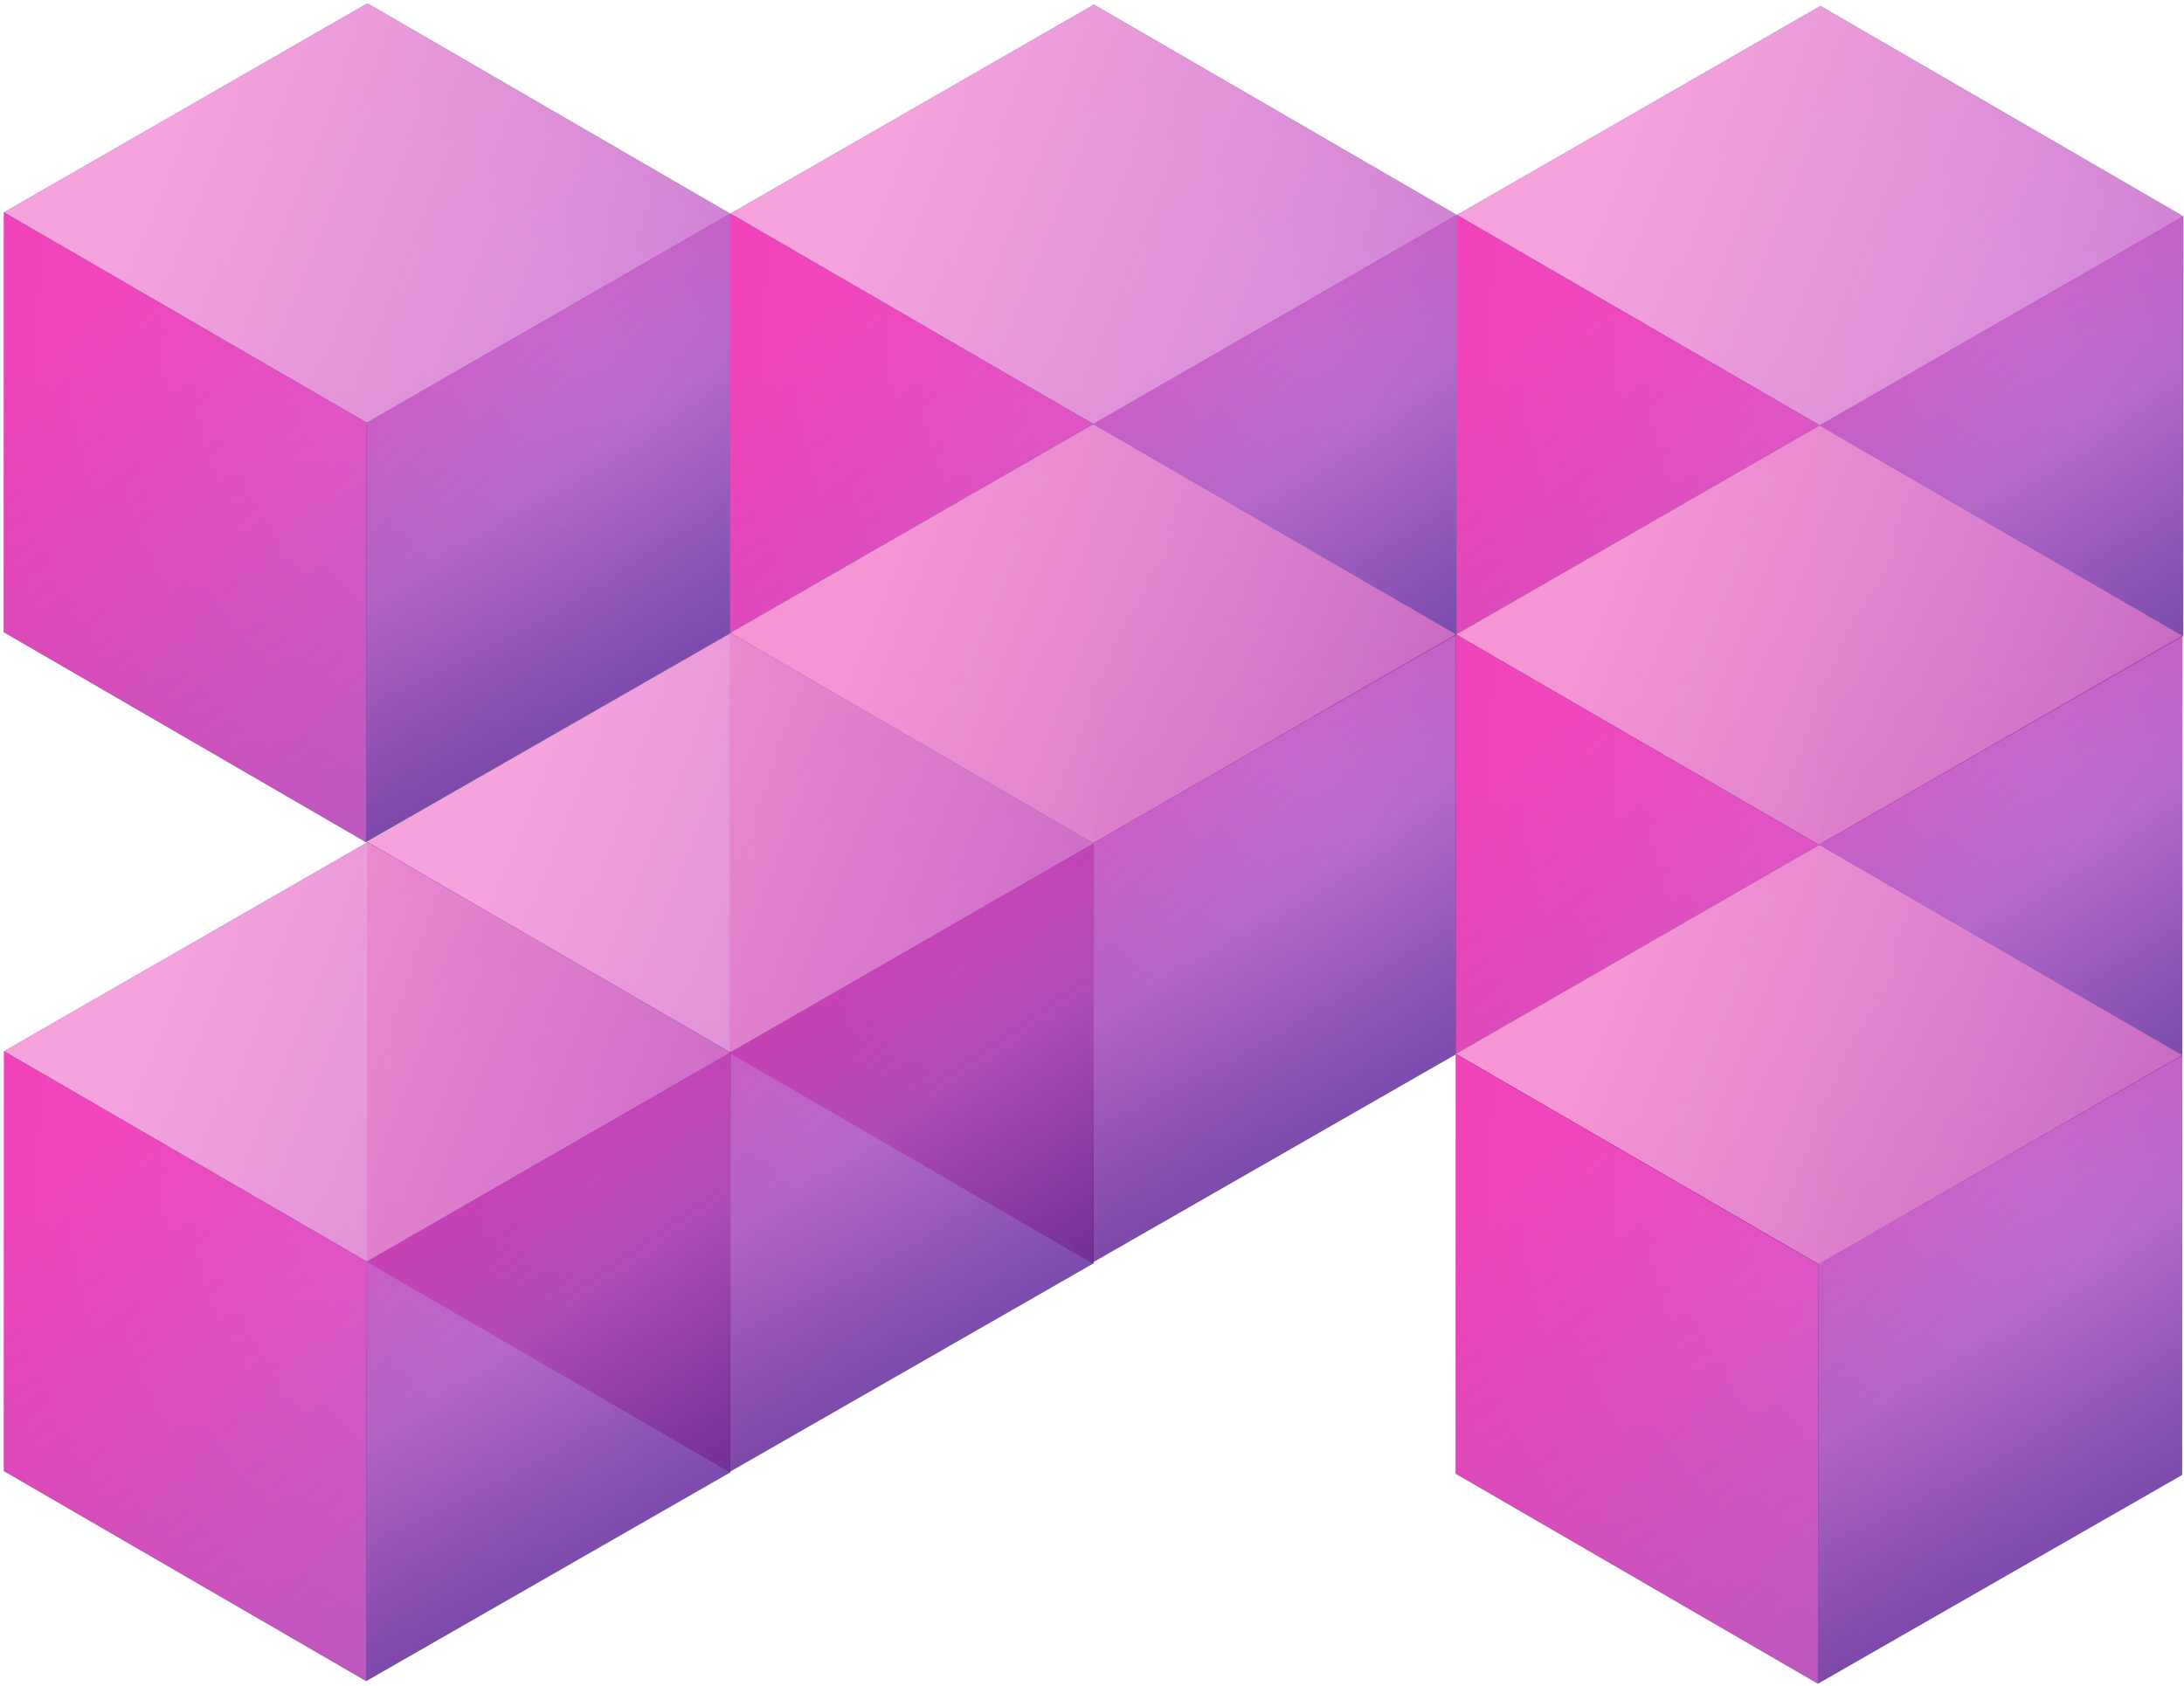
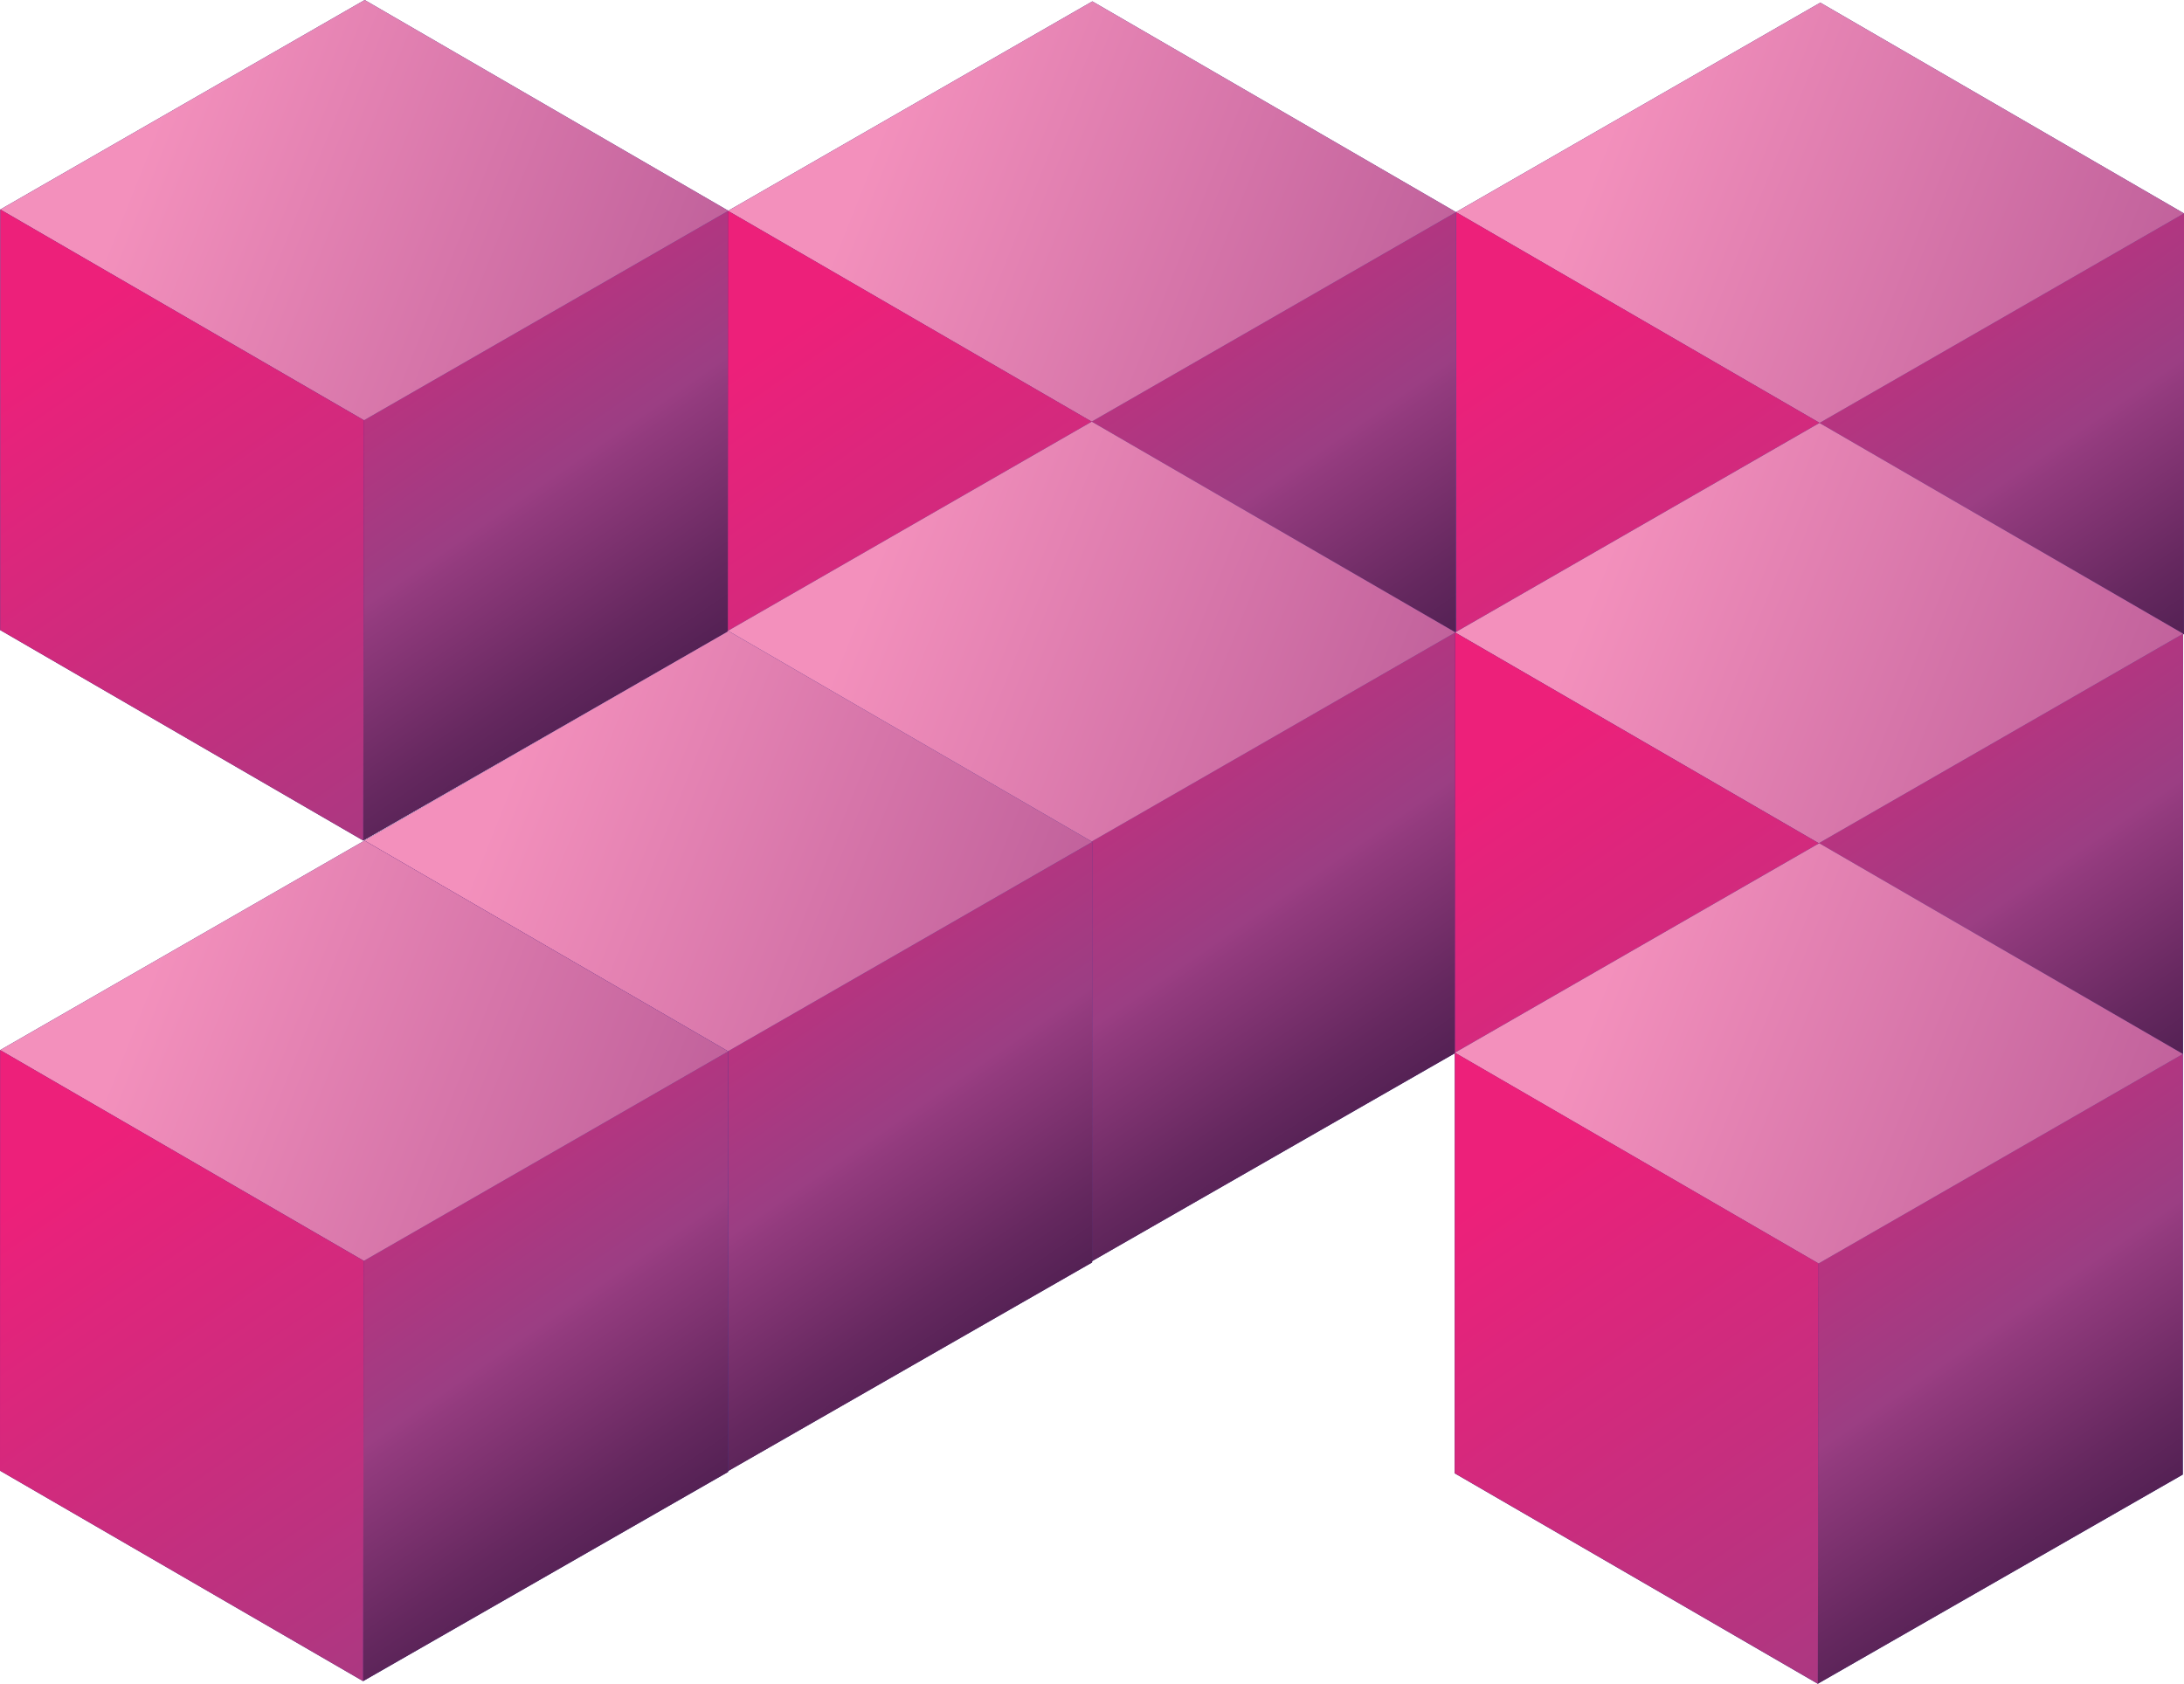
- <svg xmlns="http://www.w3.org/2000/svg" width="364" height="281" viewBox="0 0 364 281" fill="none">
-   <path style="mix-blend-mode:multiply" d="M61.244 0.555L121.73 35.614L121.705 105.579L61 140.375L0.616 105.367L0.642 35.402L61.244 0.555Z" fill="url(#paint0_radial_598_6399)" />
-   <g style="mix-blend-mode:screen">
-     <path d="M121.73 35.614L61.122 70.461L61 140.374L121.705 105.578L121.73 35.614Z" fill="url(#paint1_linear_598_6399)" />
-     <path d="M61.244 0.555L121.73 35.614L61.122 70.462L0.642 35.402L61.244 0.555Z" fill="url(#paint2_linear_598_6399)" />
-     <path d="M0.641 35.402L61.121 70.461L60.999 140.375L0.615 105.367L0.641 35.402Z" fill="url(#paint3_linear_598_6399)" />
+ <svg xmlns="http://www.w3.org/2000/svg" xmlns:xlink="http://www.w3.org/1999/xlink" id="Layer_2" data-name="Layer 2" viewBox="0 0 464.55 358.2">
+   <defs>
+     <style>
+       .cls-1 {
+         fill: url(#linear-gradient);
+       }
+ 
+       .cls-2 {
+         fill: url(#radial-gradient-6);
+       }
+ 
+       .cls-3 {
+         fill: url(#radial-gradient-5);
+       }
+ 
+       .cls-4 {
+         fill: url(#radial-gradient-3);
+       }
+ 
+       .cls-5 {
+         fill: url(#radial-gradient-4);
+       }
+ 
+       .cls-6 {
+         fill: url(#radial-gradient-8);
+       }
+ 
+       .cls-7 {
+         fill: url(#radial-gradient-7);
+       }
+ 
+       .cls-8 {
+         fill: url(#radial-gradient-2);
+       }
+ 
+       .cls-9 {
+         fill: url(#linear-gradient-8);
+       }
+ 
+       .cls-10 {
+         fill: url(#linear-gradient-9);
+       }
+ 
+       .cls-11 {
+         fill: url(#linear-gradient-3);
+       }
+ 
+       .cls-12 {
+         fill: url(#linear-gradient-4);
+       }
+ 
+       .cls-13 {
+         fill: url(#linear-gradient-2);
+       }
+ 
+       .cls-14 {
+         fill: url(#linear-gradient-6);
+       }
+ 
+       .cls-15 {
+         fill: url(#linear-gradient-7);
+       }
+ 
+       .cls-16 {
+         fill: url(#linear-gradient-5);
+       }
+ 
+       .cls-17 {
+         fill: url(#radial-gradient);
+       }
+ 
+       .cls-18 {
+         fill: url(#linear-gradient-14);
+       }
+ 
+       .cls-19 {
+         fill: url(#linear-gradient-18);
+       }
+ 
+       .cls-20 {
+         fill: url(#linear-gradient-22);
+       }
+ 
+       .cls-21 {
+         fill: url(#linear-gradient-20);
+       }
+ 
+       .cls-22 {
+         fill: url(#linear-gradient-21);
+       }
+ 
+       .cls-23 {
+         fill: url(#linear-gradient-23);
+       }
+ 
+       .cls-24 {
+         fill: url(#linear-gradient-15);
+       }
+ 
+       .cls-25 {
+         fill: url(#linear-gradient-19);
+       }
+ 
+       .cls-26 {
+         fill: url(#linear-gradient-16);
+       }
+ 
+       .cls-27 {
+         fill: url(#linear-gradient-17);
+       }
+ 
+       .cls-28 {
+         fill: url(#linear-gradient-13);
+       }
+ 
+       .cls-29 {
+         fill: url(#linear-gradient-12);
+       }
+ 
+       .cls-30 {
+         fill: url(#linear-gradient-10);
+       }
+ 
+       .cls-31 {
+         fill: url(#linear-gradient-11);
+       }
+ 
+       .cls-32 {
+         fill: url(#linear-gradient-24);
+       }
+     </style>
+     <radialGradient id="radial-gradient" cx="-1132.04" cy="1229.64" fx="-1132.04" fy="1229.64" r="1" gradientTransform="translate(-232636.11 -253644.23) rotate(-179.9) scale(206 -206)" gradientUnits="userSpaceOnUse">
+       <stop offset="0" stop-color="#463e98" />
+       <stop offset=".42" stop-color="#382e82" />
+       <stop offset="1" stop-color="#291c69" />
+     </radialGradient>
+     <linearGradient id="linear-gradient" x1="58.77" y1="261.81" x2="168.82" y2="101.69" gradientTransform="translate(0 290.24) scale(1 -1)" gradientUnits="userSpaceOnUse">
+       <stop offset="0" stop-color="#ed207a" />
+       <stop offset=".48" stop-color="#9b3e83" />
+       <stop offset=".5" stop-color="#933b7e" />
+       <stop offset=".66" stop-color="#65285f" />
+       <stop offset=".8" stop-color="#431a49" />
+       <stop offset=".92" stop-color="#2f123b" />
+       <stop offset="1" stop-color="#280f37" />
+     </linearGradient>
+     <linearGradient id="linear-gradient-2" x1="32.6" y1="263.41" x2="231.48" y2="184.22" gradientTransform="translate(0 290.24) scale(1 -1)" gradientUnits="userSpaceOnUse">
+       <stop offset="0" stop-color="#f390bc" />
+       <stop offset="1" stop-color="#9b3e83" />
+     </linearGradient>
+     <linearGradient id="linear-gradient-3" x1="10.74" y1="218.92" x2="198.03" y2="-51.44" xlink:href="#linear-gradient" />
+     <radialGradient id="radial-gradient-2" cx="-1132.04" fx="-1132.04" r="1" gradientTransform="translate(-232326.49 -253643.67) rotate(-179.9) scale(206 -206)" xlink:href="#radial-gradient" />
+     <linearGradient id="linear-gradient-4" x1="368.39" y1="261.25" x2="478.44" y2="101.14" xlink:href="#linear-gradient" />
+     <linearGradient id="linear-gradient-5" x1="342.22" y1="262.85" x2="541.1" y2="183.66" xlink:href="#linear-gradient-2" />
+     <linearGradient id="linear-gradient-6" x1="320.36" y1="218.36" x2="507.65" y2="-52" xlink:href="#linear-gradient" />
+     <radialGradient id="radial-gradient-3" cx="-1132.04" cy="1229.64" fx="-1132.04" fy="1229.64" r="1" gradientTransform="translate(-232481.34 -253643.94) rotate(-179.9) scale(206 -206)" xlink:href="#radial-gradient" />
+     <linearGradient id="linear-gradient-7" x1="213.55" y1="261.52" x2="323.6" y2="101.4" xlink:href="#linear-gradient" />
+     <linearGradient id="linear-gradient-8" x1="187.37" y1="263.12" x2="386.26" y2="183.93" xlink:href="#linear-gradient-2" />
+     <linearGradient id="linear-gradient-9" x1="165.52" y1="218.63" x2="352.81" y2="-51.73" xlink:href="#linear-gradient" />
+     <radialGradient id="radial-gradient-4" cy="1229.64" fy="1229.64" gradientTransform="translate(-232481.46 -253554.53) rotate(-179.9) scale(206 -206)" xlink:href="#radial-gradient" />
+     <linearGradient id="linear-gradient-10" x1="213.42" y1="172.11" x2="323.47" y2="12" xlink:href="#linear-gradient" />
+     <linearGradient id="linear-gradient-11" x1="187.25" y1="173.71" x2="386.13" y2="94.52" xlink:href="#linear-gradient-2" />
+     <linearGradient id="linear-gradient-12" x1="165.39" y1="129.22" x2="352.68" y2="-141.14" xlink:href="#linear-gradient" />
+     <radialGradient id="radial-gradient-5" cy="1229.64" fy="1229.64" r="1" gradientTransform="translate(-232558.71 -253509.97) rotate(-179.9) scale(206 -206)" xlink:href="#radial-gradient" />
+     <linearGradient id="linear-gradient-13" x1="136.18" y1="127.55" x2="246.23" y2="-32.57" xlink:href="#linear-gradient" />
+     <linearGradient id="linear-gradient-14" x1="110" y1="129.15" x2="308.89" y2="49.96" xlink:href="#linear-gradient-2" />
+     <linearGradient id="linear-gradient-15" x1="88.15" y1="84.66" x2="275.43" y2="-185.7" xlink:href="#linear-gradient" />
+     <radialGradient id="radial-gradient-6" r="1" gradientTransform="translate(-232636.14 -253465.4) rotate(-179.9) scale(206 -206)" xlink:href="#radial-gradient" />
+     <linearGradient id="linear-gradient-16" x1="58.74" y1="82.98" x2="168.79" y2="-77.14" xlink:href="#linear-gradient" />
+     <linearGradient id="linear-gradient-17" x1="32.56" y1="84.58" x2="231.45" y2="5.39" xlink:href="#linear-gradient-2" />
+     <linearGradient id="linear-gradient-18" x1="10.71" y1="40.09" x2="198" y2="-230.27" xlink:href="#linear-gradient" />
+     <radialGradient id="radial-gradient-7" r="1" gradientTransform="translate(-232326.68 -253554.25) rotate(-179.9) scale(206 -206)" xlink:href="#radial-gradient" />
+     <linearGradient id="linear-gradient-19" x1="368.21" y1="171.83" x2="478.26" y2="11.71" xlink:href="#linear-gradient" />
+     <linearGradient id="linear-gradient-20" x1="342.03" y1="173.43" x2="540.92" y2="94.24" xlink:href="#linear-gradient-2" />
+     <linearGradient id="linear-gradient-21" x1="320.18" y1="128.93" x2="507.46" y2="-141.42" xlink:href="#linear-gradient" />
+     <radialGradient id="radial-gradient-8" r="1" gradientTransform="translate(-232326.72 -253464.84) rotate(-179.9) scale(206 -206)" xlink:href="#radial-gradient" />
+     <linearGradient id="linear-gradient-22" x1="368.17" y1="82.42" x2="478.21" y2="-77.69" xlink:href="#linear-gradient" />
+     <linearGradient id="linear-gradient-23" x1="341.99" y1="84.03" x2="540.88" y2="4.83" xlink:href="#linear-gradient-2" />
+     <linearGradient id="linear-gradient-24" x1="320.14" y1="39.53" x2="507.42" y2="-230.83" xlink:href="#linear-gradient" />
+   </defs>
+   <g id="Layer_1-2" data-name="Layer 1">
+     <g>
+       <path class="cls-17" d="M77.57,0l77.36,44.84-.03,89.48-77.64,44.5L.03,134.04,.06,44.57,77.57,0Z" />
+       <g>
+         <path class="cls-1" d="M154.93,44.84l-77.51,44.57-.16,89.41,77.64-44.5,.03-89.48Z" />
+         <path class="cls-13" d="M77.57,0l77.36,44.84-77.51,44.57L.06,44.57,77.57,0Z" />
+         <path class="cls-11" d="M.07,44.57l77.35,44.84-.16,89.41L.04,134.04,.07,44.57Z" />
+       </g>
+       <path class="cls-8" d="M387.19,.56l77.36,44.84-.03,89.48-77.64,44.5-77.22-44.77,.03-89.48L387.19,.56Z" />
+       <g>
+         <path class="cls-12" d="M464.55,45.39l-77.51,44.57-.16,89.41,77.64-44.5,.03-89.48Z" />
+         <path class="cls-16" d="M387.19,.56l77.36,44.84-77.51,44.57-77.35-44.84L387.19,.56Z" />
+         <path class="cls-14" d="M309.69,45.12l77.35,44.84-.16,89.41-77.23-44.77,.03-89.48Z" />
+       </g>
+       <path class="cls-4" d="M232.35,.29l77.36,44.84-.03,89.48-77.64,44.5-77.22-44.77,.03-89.48L232.35,.29Z" />
+       <g>
+         <path class="cls-15" d="M309.7,45.13l-77.51,44.57-.16,89.41,77.64-44.5,.03-89.48Z" />
+         <path class="cls-9" d="M232.35,.29l77.36,44.84-77.51,44.57-77.35-44.84L232.35,.29Z" />
+         <path class="cls-10" d="M154.85,44.85l77.35,44.84-.16,89.41-77.22-44.77,.03-89.48Z" />
+       </g>
+       <path class="cls-5" d="M232.22,89.7l77.36,44.84-.03,89.48-77.64,44.5-77.22-44.77,.03-89.48,77.51-44.57Z" />
+       <g>
+         <path class="cls-30" d="M309.58,134.53l-77.51,44.57-.16,89.41,77.64-44.5,.03-89.48Z" />
+         <path class="cls-31" d="M232.22,89.7l77.36,44.84-77.51,44.57-77.35-44.84,77.51-44.57Z" />
+         <path class="cls-29" d="M154.73,134.26l77.35,44.84-.16,89.41-77.22-44.77,.03-89.48Z" />
+       </g>
+       <path class="cls-3" d="M154.97,134.26l77.36,44.84-.03,89.48-77.64,44.5-77.22-44.77,.03-89.48,77.5-44.57Z" />
+       <g>
+         <path class="cls-28" d="M232.33,179.1l-77.51,44.57-.16,89.41,77.64-44.5,.03-89.48Z" />
+         <path class="cls-18" d="M154.97,134.26l77.36,44.84-77.51,44.57-77.35-44.84,77.5-44.57Z" />
+         <path class="cls-24" d="M77.48,178.83l77.35,44.84-.16,89.41-77.23-44.77,.03-89.48Z" />
+       </g>
+       <path class="cls-2" d="M77.54,178.83l77.36,44.84-.03,89.48-77.64,44.5L0,312.88l.03-89.48,77.5-44.57Z" />
+       <g>
+         <path class="cls-26" d="M154.89,223.67l-77.51,44.57-.16,89.41,77.64-44.5,.03-89.48Z" />
+         <path class="cls-27" d="M77.54,178.83l77.36,44.84-77.51,44.57L.03,223.4l77.5-44.57Z" />
+         <path class="cls-19" d="M.04,223.4l77.35,44.84-.16,89.41L0,312.88l.03-89.48Z" />
+       </g>
+       <path class="cls-7" d="M387.01,89.98l77.36,44.84-.03,89.48-77.64,44.5-77.23-44.77,.03-89.48,77.5-44.57Z" />
+       <g>
+         <path class="cls-25" d="M464.36,134.82l-77.51,44.57-.16,89.41,77.64-44.5,.03-89.48Z" />
+         <path class="cls-21" d="M387.01,89.98l77.36,44.84-77.51,44.57-77.35-44.84,77.5-44.57Z" />
+         <path class="cls-22" d="M309.51,134.55l77.35,44.84-.16,89.41-77.23-44.77,.03-89.48Z" />
+       </g>
+       <path class="cls-6" d="M386.96,179.39l77.36,44.84-.03,89.48-77.64,44.5-77.23-44.77,.03-89.48,77.5-44.57Z" />
+       <g>
+         <path class="cls-20" d="M464.32,224.22l-77.51,44.57-.16,89.41,77.64-44.5,.03-89.48Z" />
+         <path class="cls-23" d="M386.96,179.39l77.36,44.84-77.51,44.57-77.35-44.84,77.5-44.57Z" />
+         <path class="cls-32" d="M309.47,223.95l77.35,44.84-.16,89.41-77.23-44.77,.03-89.48Z" />
+       </g>
+     </g>
  </g>
-   <path style="mix-blend-mode:multiply" d="M303.416 0.991L363.902 36.051L363.877 106.015L303.172 140.811L242.788 105.803L242.814 35.839L303.416 0.991Z" fill="url(#paint4_radial_598_6399)" />
-   <g style="mix-blend-mode:screen">
-     <path d="M363.902 36.05L303.294 70.897L303.172 140.81L363.877 106.014L363.902 36.05Z" fill="url(#paint5_linear_598_6399)" />
-     <path d="M303.416 0.991L363.902 36.051L303.294 70.898L242.814 35.839L303.416 0.991Z" fill="url(#paint6_linear_598_6399)" />
-     <path d="M242.813 35.839L303.293 70.898L303.171 140.812L242.787 105.804L242.813 35.839Z" fill="url(#paint7_linear_598_6399)" />
-   </g>
-   <path style="mix-blend-mode:multiply" d="M182.33 0.766L242.816 35.825L242.791 105.79L182.086 140.586L121.702 105.578L121.728 35.613L182.33 0.766Z" fill="url(#paint8_radial_598_6399)" />
-   <g style="mix-blend-mode:screen">
-     <path d="M242.816 35.825L182.208 70.672L182.086 140.585L242.791 105.789L242.816 35.825Z" fill="url(#paint9_linear_598_6399)" />
-     <path d="M182.33 0.766L242.816 35.825L182.208 70.672L121.728 35.613L182.33 0.766Z" fill="url(#paint10_linear_598_6399)" />
-     <path d="M121.727 35.613L182.207 70.672L182.085 140.585L121.701 105.577L121.727 35.613Z" fill="url(#paint11_linear_598_6399)" />
-   </g>
-   <path style="mix-blend-mode:multiply" d="M182.224 70.677L242.711 105.737L242.685 175.701L181.98 210.497L121.597 175.489L121.622 105.525L182.224 70.677Z" fill="url(#paint12_radial_598_6399)" />
-   <g style="mix-blend-mode:screen">
-     <path d="M242.711 105.735L182.102 140.583L181.98 210.496L242.685 175.7L242.711 105.735Z" fill="url(#paint13_linear_598_6399)" />
-     <path d="M182.224 70.677L242.711 105.737L182.102 140.584L121.622 105.525L182.224 70.677Z" fill="url(#paint14_linear_598_6399)" />
-     <path d="M121.622 105.524L182.102 140.584L181.979 210.497L121.596 175.489L121.622 105.524Z" fill="url(#paint15_linear_598_6399)" />
-   </g>
-   <path style="mix-blend-mode:multiply" d="M121.818 105.523L182.305 140.582L182.279 210.547L121.574 245.343L61.19 210.335L61.216 140.37L121.818 105.523Z" fill="url(#paint16_radial_598_6399)" />
-   <g style="mix-blend-mode:screen">
-     <path d="M182.305 140.582L121.696 175.429L121.574 245.343L182.279 210.547L182.305 140.582Z" fill="url(#paint17_linear_598_6399)" />
-     <path d="M121.818 105.523L182.305 140.582L121.696 175.43L61.216 140.37L121.818 105.523Z" fill="url(#paint18_linear_598_6399)" />
-     <path d="M61.215 140.37L121.695 175.43L121.573 245.343L61.19 210.335L61.215 140.37Z" fill="url(#paint19_linear_598_6399)" />
-   </g>
-   <path style="mix-blend-mode:multiply" d="M61.267 140.372L121.754 175.431L121.728 245.396L61.023 280.192L0.64 245.184L0.665 175.219L61.267 140.372Z" fill="url(#paint20_radial_598_6399)" />
-   <g style="mix-blend-mode:screen">
-     <path d="M121.754 175.431L61.145 210.278L61.023 280.191L121.728 245.395L121.754 175.431Z" fill="url(#paint21_linear_598_6399)" />
-     <path d="M61.267 140.372L121.754 175.431L61.145 210.279L0.665 175.219L61.267 140.372Z" fill="url(#paint22_linear_598_6399)" />
-     <path d="M0.664 175.219L61.145 210.279L61.022 280.192L0.639 245.184L0.664 175.219Z" fill="url(#paint23_linear_598_6399)" />
-   </g>
-   <path style="mix-blend-mode:multiply" d="M303.264 70.9L363.75 105.96L363.724 175.924L303.019 210.72L242.636 175.712L242.661 105.748L303.264 70.9Z" fill="url(#paint24_radial_598_6399)" />
-   <g style="mix-blend-mode:screen">
-     <path d="M363.75 105.959L303.141 140.806L303.019 210.72L363.724 175.924L363.75 105.959Z" fill="url(#paint25_linear_598_6399)" />
-     <path d="M303.264 70.9L363.75 105.96L303.141 140.807L242.661 105.748L303.264 70.9Z" fill="url(#paint26_linear_598_6399)" />
-     <path d="M242.661 105.748L303.141 140.807L303.019 210.72L242.635 175.712L242.661 105.748Z" fill="url(#paint27_linear_598_6399)" />
-   </g>
-   <path style="mix-blend-mode:multiply" d="M303.228 140.806L363.715 175.866L363.689 245.83L302.984 280.626L242.601 245.618L242.626 175.654L303.228 140.806Z" fill="url(#paint28_radial_598_6399)" />
-   <g style="mix-blend-mode:screen">
-     <path d="M363.715 175.865L303.106 210.713L302.984 280.626L363.689 245.83L363.715 175.865Z" fill="url(#paint29_linear_598_6399)" />
-     <path d="M303.228 140.806L363.715 175.866L303.106 210.713L242.626 175.654L303.228 140.806Z" fill="url(#paint30_linear_598_6399)" />
-     <path d="M242.625 175.653L303.105 210.713L302.983 280.626L242.6 245.618L242.625 175.653Z" fill="url(#paint31_linear_598_6399)" />
-   </g>
-   <defs>
-     <radialGradient id="paint0_radial_598_6399" cx="0" cy="0" r="1" gradientUnits="userSpaceOnUse" gradientTransform="translate(97.5337 56.5565) rotate(-179.9) scale(161.077 161.077)">
-       <stop stop-color="#463E98" />
-       <stop offset="0.42" stop-color="#382E82" />
-       <stop offset="1" stop-color="#291C69" />
-     </radialGradient>
-     <linearGradient id="paint1_linear_598_6399" x1="46.584" y1="22.757" x2="132.633" y2="147.955" gradientUnits="userSpaceOnUse">
-       <stop stop-color="#ED207A" />
-       <stop offset="0.48" stop-color="#9B3E83" />
-       <stop offset="0.5" stop-color="#933B7E" />
-       <stop offset="0.66" stop-color="#65285F" />
-       <stop offset="0.8" stop-color="#431A49" />
-       <stop offset="0.92" stop-color="#2F123B" />
-       <stop offset="1" stop-color="#280F37" />
-     </linearGradient>
-     <linearGradient id="paint2_linear_598_6399" x1="26.088" y1="21.507" x2="181.601" y2="83.428" gradientUnits="userSpaceOnUse">
-       <stop stop-color="#F390BC" />
-       <stop offset="1" stop-color="#9B3E83" />
-     </linearGradient>
-     <linearGradient id="paint3_linear_598_6399" x1="9.024" y1="56.293" x2="155.466" y2="267.689" gradientUnits="userSpaceOnUse">
-       <stop stop-color="#ED207A" />
-       <stop offset="0.48" stop-color="#9B3E83" />
-       <stop offset="0.5" stop-color="#933B7E" />
-       <stop offset="0.66" stop-color="#65285F" />
-       <stop offset="0.8" stop-color="#431A49" />
-       <stop offset="0.92" stop-color="#2F123B" />
-       <stop offset="1" stop-color="#280F37" />
-     </linearGradient>
-     <radialGradient id="paint4_radial_598_6399" cx="0" cy="0" r="1" gradientUnits="userSpaceOnUse" gradientTransform="translate(339.706 56.9931) rotate(-179.9) scale(161.077 161.077)">
-       <stop stop-color="#463E98" />
-       <stop offset="0.42" stop-color="#382E82" />
-       <stop offset="1" stop-color="#291C69" />
-     </radialGradient>
-     <linearGradient id="paint5_linear_598_6399" x1="288.756" y1="23.193" x2="374.805" y2="148.391" gradientUnits="userSpaceOnUse">
-       <stop stop-color="#ED207A" />
-       <stop offset="0.48" stop-color="#9B3E83" />
-       <stop offset="0.5" stop-color="#933B7E" />
-       <stop offset="0.66" stop-color="#65285F" />
-       <stop offset="0.8" stop-color="#431A49" />
-       <stop offset="0.92" stop-color="#2F123B" />
-       <stop offset="1" stop-color="#280F37" />
-     </linearGradient>
-     <linearGradient id="paint6_linear_598_6399" x1="268.26" y1="21.944" x2="423.773" y2="83.865" gradientUnits="userSpaceOnUse">
-       <stop stop-color="#F390BC" />
-       <stop offset="1" stop-color="#9B3E83" />
-     </linearGradient>
-     <linearGradient id="paint7_linear_598_6399" x1="251.196" y1="56.73" x2="397.638" y2="268.126" gradientUnits="userSpaceOnUse">
-       <stop stop-color="#ED207A" />
-       <stop offset="0.48" stop-color="#9B3E83" />
-       <stop offset="0.5" stop-color="#933B7E" />
-       <stop offset="0.66" stop-color="#65285F" />
-       <stop offset="0.8" stop-color="#431A49" />
-       <stop offset="0.92" stop-color="#2F123B" />
-       <stop offset="1" stop-color="#280F37" />
-     </linearGradient>
-     <radialGradient id="paint8_radial_598_6399" cx="0" cy="0" r="1" gradientUnits="userSpaceOnUse" gradientTransform="translate(218.62 56.7675) rotate(-179.9) scale(161.077 161.077)">
-       <stop stop-color="#463E98" />
-       <stop offset="0.42" stop-color="#382E82" />
-       <stop offset="1" stop-color="#291C69" />
-     </radialGradient>
-     <linearGradient id="paint9_linear_598_6399" x1="167.67" y1="22.968" x2="253.719" y2="148.165" gradientUnits="userSpaceOnUse">
-       <stop stop-color="#ED207A" />
-       <stop offset="0.48" stop-color="#9B3E83" />
-       <stop offset="0.5" stop-color="#933B7E" />
-       <stop offset="0.66" stop-color="#65285F" />
-       <stop offset="0.8" stop-color="#431A49" />
-       <stop offset="0.92" stop-color="#2F123B" />
-       <stop offset="1" stop-color="#280F37" />
-     </linearGradient>
-     <linearGradient id="paint10_linear_598_6399" x1="147.174" y1="21.718" x2="302.687" y2="83.639" gradientUnits="userSpaceOnUse">
-       <stop stop-color="#F390BC" />
-       <stop offset="1" stop-color="#9B3E83" />
-     </linearGradient>
-     <linearGradient id="paint11_linear_598_6399" x1="130.11" y1="56.504" x2="276.552" y2="267.9" gradientUnits="userSpaceOnUse">
-       <stop stop-color="#ED207A" />
-       <stop offset="0.48" stop-color="#9B3E83" />
-       <stop offset="0.5" stop-color="#933B7E" />
-       <stop offset="0.66" stop-color="#65285F" />
-       <stop offset="0.8" stop-color="#431A49" />
-       <stop offset="0.92" stop-color="#2F123B" />
-       <stop offset="1" stop-color="#280F37" />
-     </linearGradient>
-     <radialGradient id="paint12_radial_598_6399" cx="0" cy="0" r="1" gradientUnits="userSpaceOnUse" gradientTransform="translate(218.514 126.679) rotate(-179.9) scale(161.077 161.077)">
-       <stop stop-color="#463E98" />
-       <stop offset="0.42" stop-color="#382E82" />
-       <stop offset="1" stop-color="#291C69" />
-     </radialGradient>
-     <linearGradient id="paint13_linear_598_6399" x1="167.565" y1="92.879" x2="253.613" y2="218.076" gradientUnits="userSpaceOnUse">
-       <stop stop-color="#ED207A" />
-       <stop offset="0.48" stop-color="#9B3E83" />
-       <stop offset="0.5" stop-color="#933B7E" />
-       <stop offset="0.66" stop-color="#65285F" />
-       <stop offset="0.8" stop-color="#431A49" />
-       <stop offset="0.92" stop-color="#2F123B" />
-       <stop offset="1" stop-color="#280F37" />
-     </linearGradient>
-     <linearGradient id="paint14_linear_598_6399" x1="147.068" y1="91.63" x2="302.582" y2="153.551" gradientUnits="userSpaceOnUse">
-       <stop stop-color="#F390BC" />
-       <stop offset="1" stop-color="#9B3E83" />
-     </linearGradient>
-     <linearGradient id="paint15_linear_598_6399" x1="130.004" y1="126.415" x2="276.447" y2="337.812" gradientUnits="userSpaceOnUse">
-       <stop stop-color="#ED207A" />
-       <stop offset="0.48" stop-color="#9B3E83" />
-       <stop offset="0.5" stop-color="#933B7E" />
-       <stop offset="0.66" stop-color="#65285F" />
-       <stop offset="0.8" stop-color="#431A49" />
-       <stop offset="0.92" stop-color="#2F123B" />
-       <stop offset="1" stop-color="#280F37" />
-     </linearGradient>
-     <radialGradient id="paint16_radial_598_6399" cx="0" cy="0" r="1" gradientUnits="userSpaceOnUse" gradientTransform="translate(158.108 161.525) rotate(-179.9) scale(161.077 161.077)">
-       <stop stop-color="#463E98" />
-       <stop offset="0.42" stop-color="#382E82" />
-       <stop offset="1" stop-color="#291C69" />
-     </radialGradient>
-     <linearGradient id="paint17_linear_598_6399" x1="107.159" y1="127.725" x2="193.207" y2="252.923" gradientUnits="userSpaceOnUse">
-       <stop stop-color="#ED207A" />
-       <stop offset="0.48" stop-color="#9B3E83" />
-       <stop offset="0.5" stop-color="#933B7E" />
-       <stop offset="0.66" stop-color="#65285F" />
-       <stop offset="0.8" stop-color="#431A49" />
-       <stop offset="0.92" stop-color="#2F123B" />
-       <stop offset="1" stop-color="#280F37" />
-     </linearGradient>
-     <linearGradient id="paint18_linear_598_6399" x1="86.662" y1="126.476" x2="242.175" y2="188.397" gradientUnits="userSpaceOnUse">
-       <stop stop-color="#F390BC" />
-       <stop offset="1" stop-color="#9B3E83" />
-     </linearGradient>
-     <linearGradient id="paint19_linear_598_6399" x1="69.598" y1="161.261" x2="216.041" y2="372.657" gradientUnits="userSpaceOnUse">
-       <stop stop-color="#ED207A" />
-       <stop offset="0.48" stop-color="#9B3E83" />
-       <stop offset="0.5" stop-color="#933B7E" />
-       <stop offset="0.66" stop-color="#65285F" />
-       <stop offset="0.8" stop-color="#431A49" />
-       <stop offset="0.92" stop-color="#2F123B" />
-       <stop offset="1" stop-color="#280F37" />
-     </linearGradient>
-     <radialGradient id="paint20_radial_598_6399" cx="0" cy="0" r="1" gradientUnits="userSpaceOnUse" gradientTransform="translate(97.5572 196.374) rotate(-179.9) scale(161.077 161.077)">
-       <stop stop-color="#463E98" />
-       <stop offset="0.42" stop-color="#382E82" />
-       <stop offset="1" stop-color="#291C69" />
-     </radialGradient>
-     <linearGradient id="paint21_linear_598_6399" x1="46.608" y1="162.574" x2="132.656" y2="287.771" gradientUnits="userSpaceOnUse">
-       <stop stop-color="#ED207A" />
-       <stop offset="0.48" stop-color="#9B3E83" />
-       <stop offset="0.5" stop-color="#933B7E" />
-       <stop offset="0.66" stop-color="#65285F" />
-       <stop offset="0.8" stop-color="#431A49" />
-       <stop offset="0.92" stop-color="#2F123B" />
-       <stop offset="1" stop-color="#280F37" />
-     </linearGradient>
-     <linearGradient id="paint22_linear_598_6399" x1="26.111" y1="161.325" x2="181.625" y2="223.246" gradientUnits="userSpaceOnUse">
-       <stop stop-color="#F390BC" />
-       <stop offset="1" stop-color="#9B3E83" />
-     </linearGradient>
-     <linearGradient id="paint23_linear_598_6399" x1="9.047" y1="196.11" x2="155.49" y2="407.506" gradientUnits="userSpaceOnUse">
-       <stop stop-color="#ED207A" />
-       <stop offset="0.48" stop-color="#9B3E83" />
-       <stop offset="0.5" stop-color="#933B7E" />
-       <stop offset="0.66" stop-color="#65285F" />
-       <stop offset="0.8" stop-color="#431A49" />
-       <stop offset="0.92" stop-color="#2F123B" />
-       <stop offset="1" stop-color="#280F37" />
-     </linearGradient>
-     <radialGradient id="paint24_radial_598_6399" cx="0" cy="0" r="1" gradientUnits="userSpaceOnUse" gradientTransform="translate(339.553 126.902) rotate(-179.9) scale(161.077 161.077)">
-       <stop stop-color="#463E98" />
-       <stop offset="0.42" stop-color="#382E82" />
-       <stop offset="1" stop-color="#291C69" />
-     </radialGradient>
-     <linearGradient id="paint25_linear_598_6399" x1="288.604" y1="93.102" x2="374.652" y2="218.3" gradientUnits="userSpaceOnUse">
-       <stop stop-color="#ED207A" />
-       <stop offset="0.48" stop-color="#9B3E83" />
-       <stop offset="0.5" stop-color="#933B7E" />
-       <stop offset="0.66" stop-color="#65285F" />
-       <stop offset="0.8" stop-color="#431A49" />
-       <stop offset="0.92" stop-color="#2F123B" />
-       <stop offset="1" stop-color="#280F37" />
-     </linearGradient>
-     <linearGradient id="paint26_linear_598_6399" x1="268.108" y1="91.853" x2="423.621" y2="153.774" gradientUnits="userSpaceOnUse">
-       <stop stop-color="#F390BC" />
-       <stop offset="1" stop-color="#9B3E83" />
-     </linearGradient>
-     <linearGradient id="paint27_linear_598_6399" x1="251.043" y1="126.638" x2="397.486" y2="338.035" gradientUnits="userSpaceOnUse">
-       <stop stop-color="#ED207A" />
-       <stop offset="0.48" stop-color="#9B3E83" />
-       <stop offset="0.5" stop-color="#933B7E" />
-       <stop offset="0.66" stop-color="#65285F" />
-       <stop offset="0.8" stop-color="#431A49" />
-       <stop offset="0.92" stop-color="#2F123B" />
-       <stop offset="1" stop-color="#280F37" />
-     </linearGradient>
-     <radialGradient id="paint28_radial_598_6399" cx="0" cy="0" r="1" gradientUnits="userSpaceOnUse" gradientTransform="translate(339.518 196.808) rotate(-179.9) scale(161.077 161.077)">
-       <stop stop-color="#463E98" />
-       <stop offset="0.42" stop-color="#382E82" />
-       <stop offset="1" stop-color="#291C69" />
-     </radialGradient>
-     <linearGradient id="paint29_linear_598_6399" x1="288.569" y1="163.009" x2="374.617" y2="288.206" gradientUnits="userSpaceOnUse">
-       <stop stop-color="#ED207A" />
-       <stop offset="0.48" stop-color="#9B3E83" />
-       <stop offset="0.5" stop-color="#933B7E" />
-       <stop offset="0.66" stop-color="#65285F" />
-       <stop offset="0.8" stop-color="#431A49" />
-       <stop offset="0.92" stop-color="#2F123B" />
-       <stop offset="1" stop-color="#280F37" />
-     </linearGradient>
-     <linearGradient id="paint30_linear_598_6399" x1="268.072" y1="161.759" x2="423.586" y2="223.68" gradientUnits="userSpaceOnUse">
-       <stop stop-color="#F390BC" />
-       <stop offset="1" stop-color="#9B3E83" />
-     </linearGradient>
-     <linearGradient id="paint31_linear_598_6399" x1="251.008" y1="196.544" x2="397.451" y2="407.94" gradientUnits="userSpaceOnUse">
-       <stop stop-color="#ED207A" />
-       <stop offset="0.48" stop-color="#9B3E83" />
-       <stop offset="0.5" stop-color="#933B7E" />
-       <stop offset="0.66" stop-color="#65285F" />
-       <stop offset="0.8" stop-color="#431A49" />
-       <stop offset="0.92" stop-color="#2F123B" />
-       <stop offset="1" stop-color="#280F37" />
-     </linearGradient>
-   </defs>
</svg>
